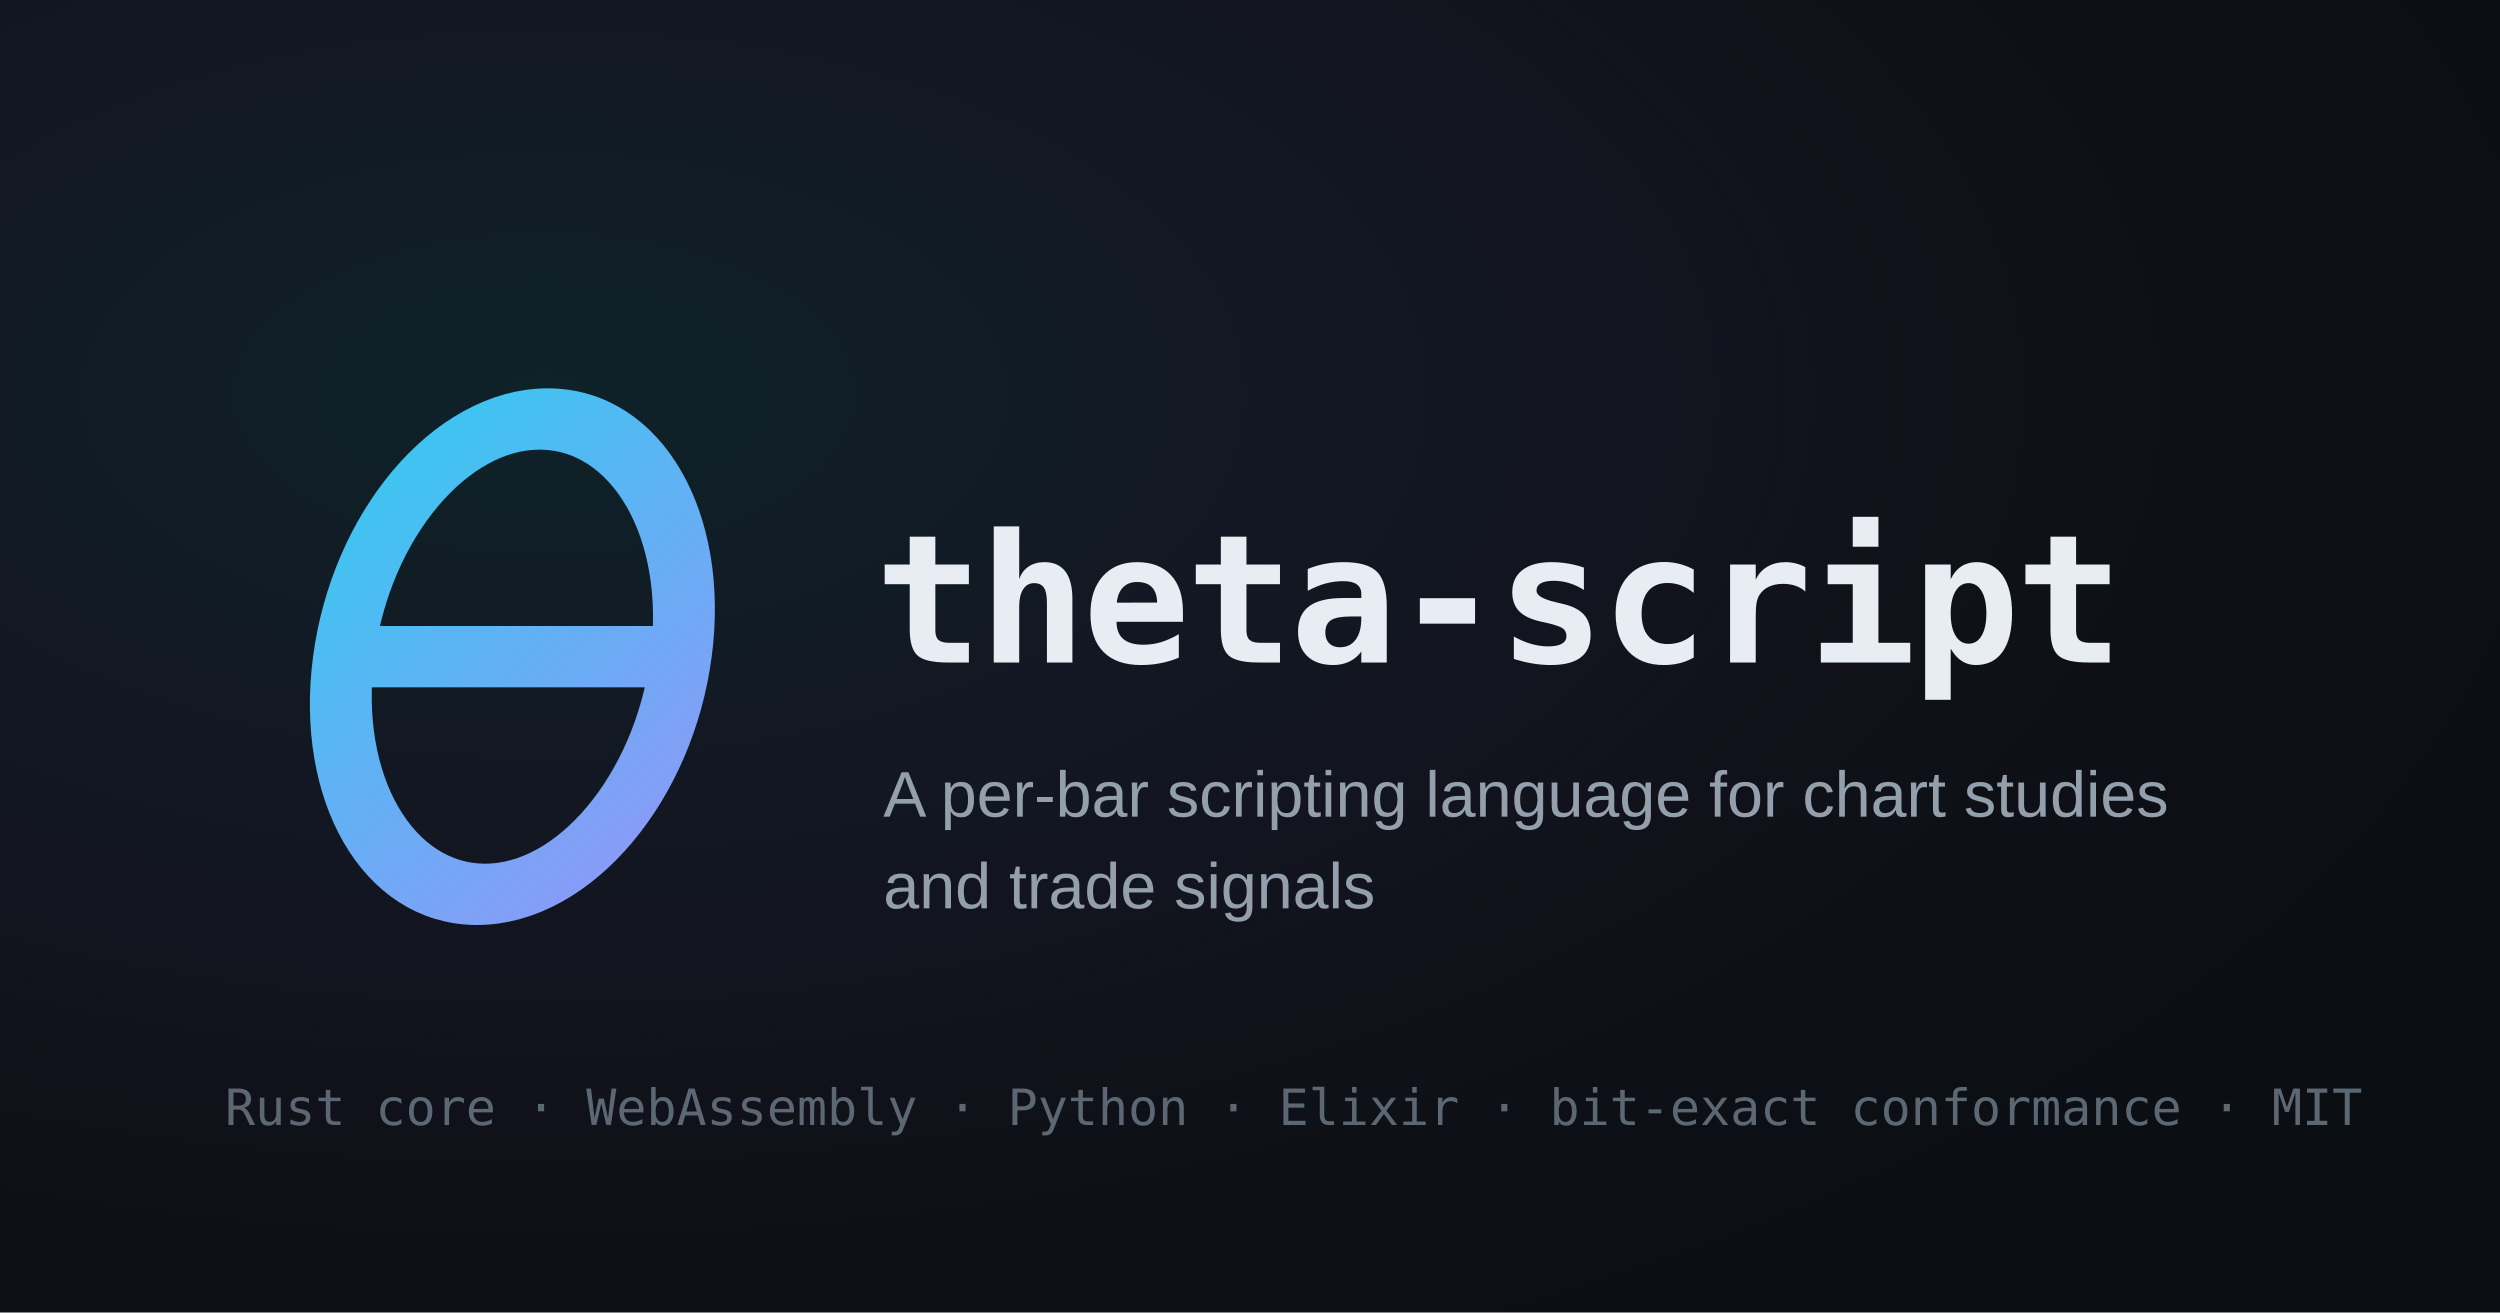
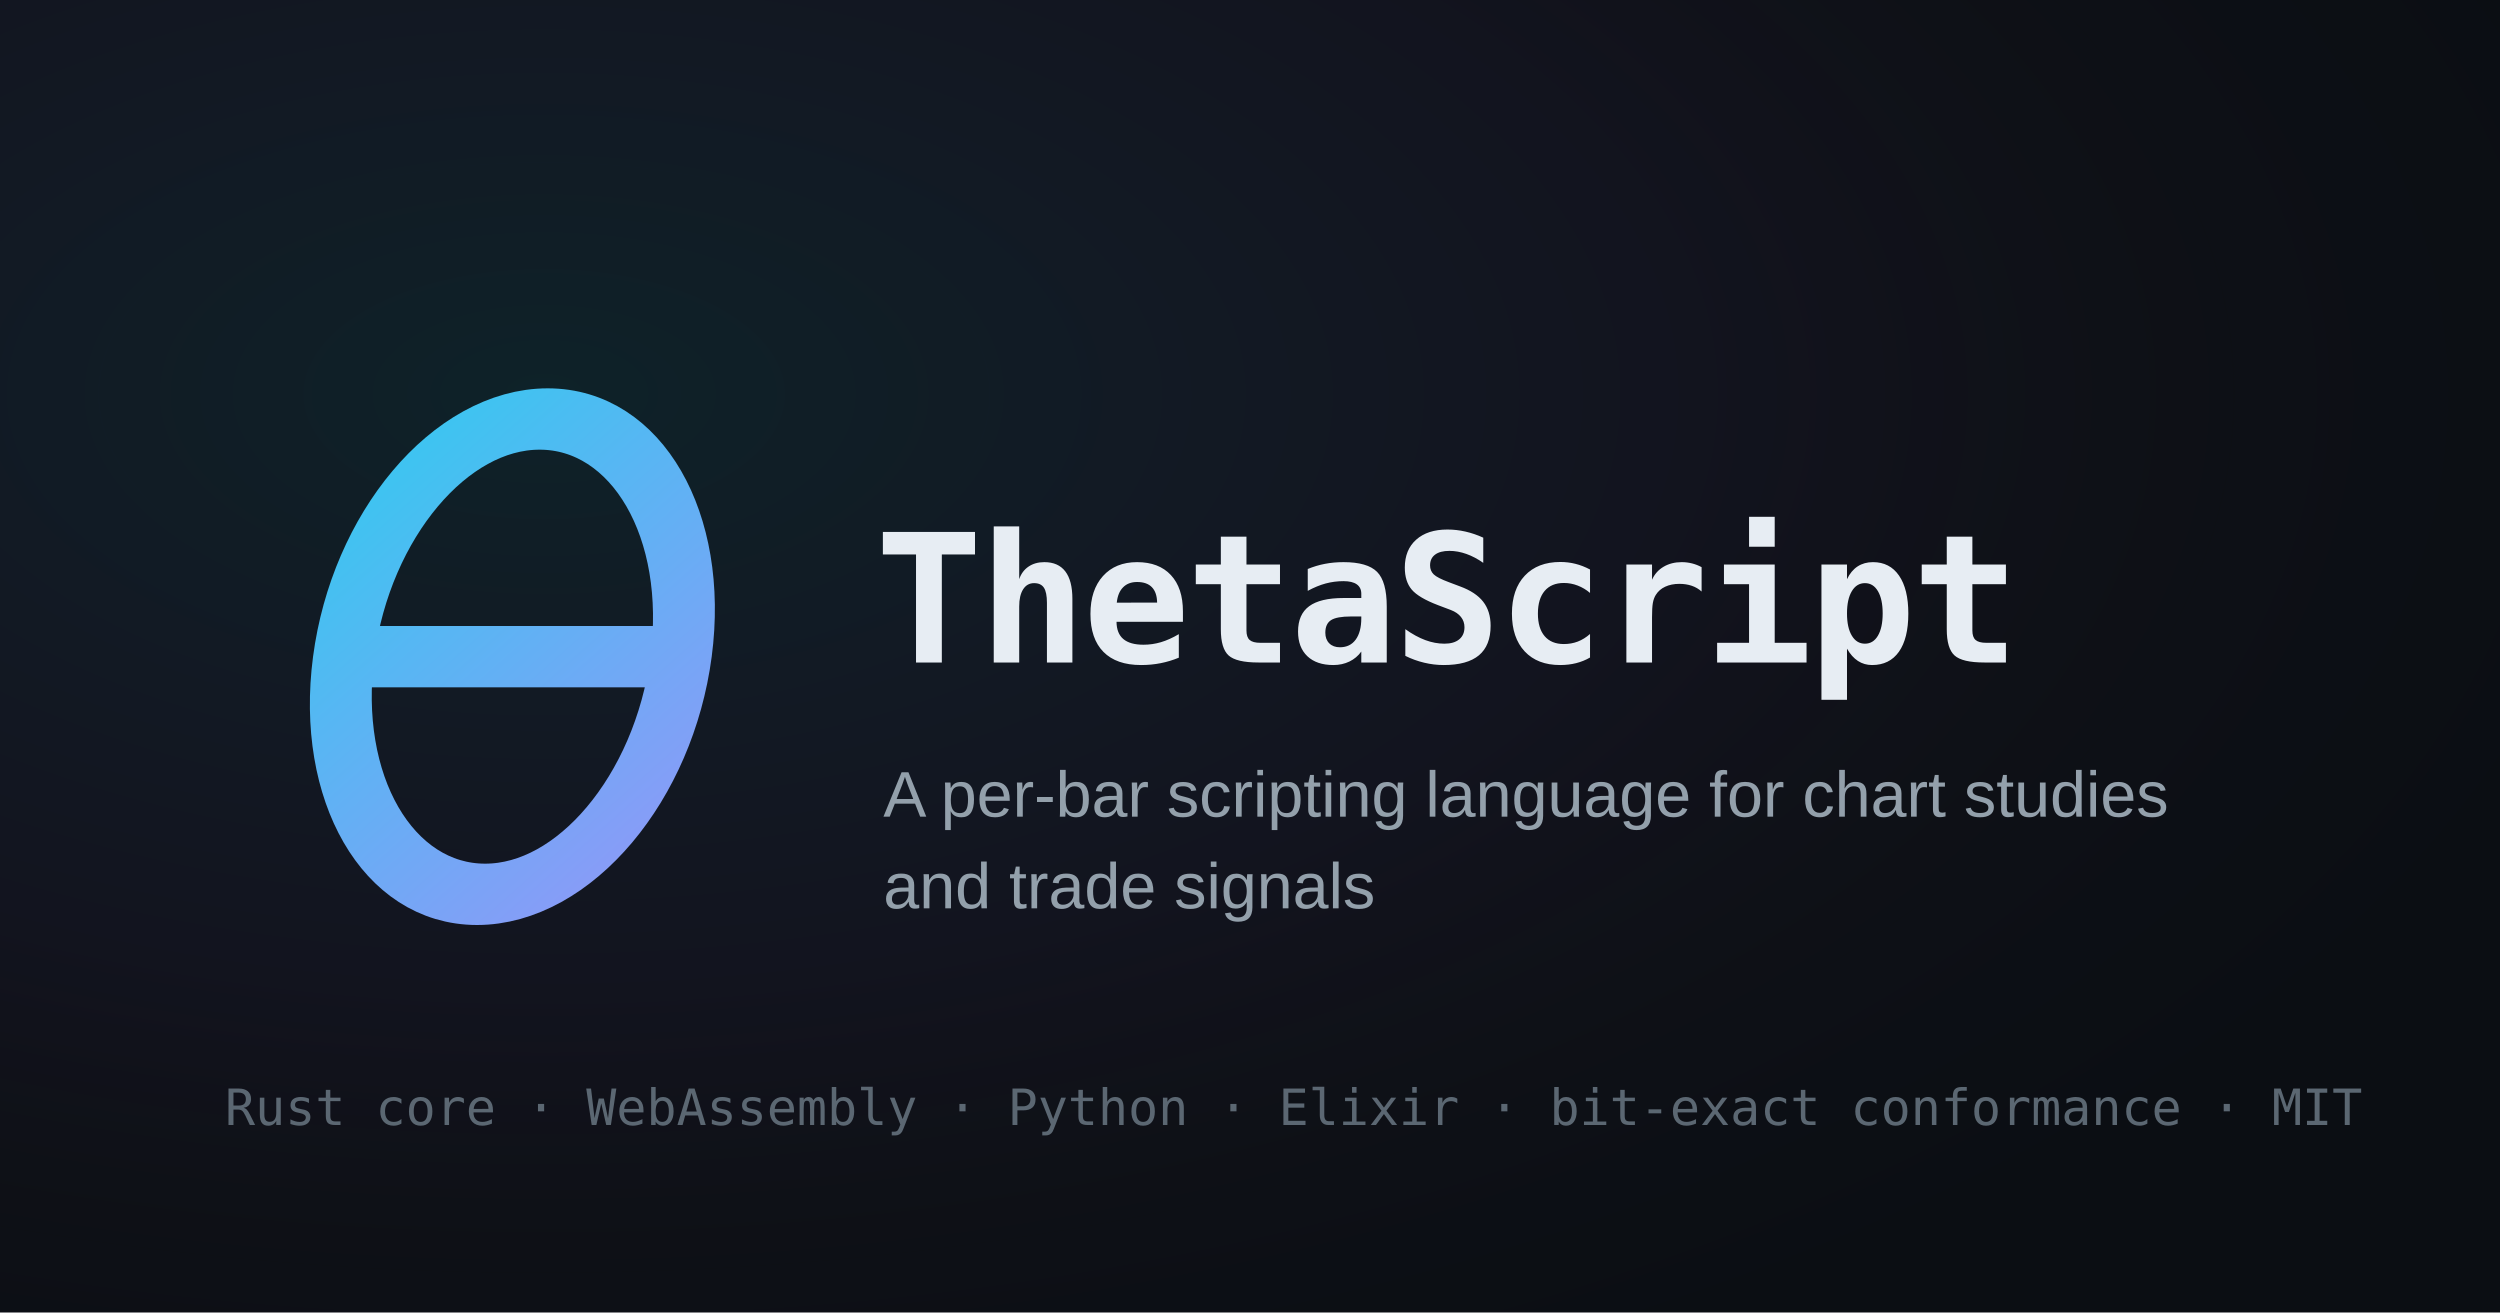
<svg xmlns="http://www.w3.org/2000/svg" width="1200" height="630" viewBox="0 0 1200 630">
  <defs>
    <linearGradient id="theta" x1="0" y1="0" x2="32" y2="32" gradientUnits="userSpaceOnUse">
      <stop offset="0" stop-color="#22d3ee" />
      <stop offset="1" stop-color="#a78bfa" />
    </linearGradient>
    <radialGradient id="glow" cx="0.22" cy="0.3" r="0.9">
      <stop offset="0" stop-color="#22d3ee" stop-opacity="0.10" />
      <stop offset="0.5" stop-color="#a78bfa" stop-opacity="0.05" />
      <stop offset="1" stop-color="#0b0e13" stop-opacity="0" />
    </radialGradient>
  </defs>
  <rect width="1200" height="630" fill="#0b0e13" />
  <rect width="1200" height="630" fill="url(#glow)" />
  <g transform="translate(108 168) scale(9.2)" fill="none" stroke="url(#theta)" stroke-width="3.2" stroke-linecap="round">
    <g transform="translate(2.1 0) skewX(-7.5)">
      <ellipse cx="15" cy="16" rx="8.8" ry="12.4" />
      <path d="M6.6 16h16.8" />
    </g>
  </g>
-   <text x="420" y="318" font-family="Menlo, 'SF Mono', Consolas, monospace" font-size="86" font-weight="700" fill="#e7edf3" letter-spacing="-2">theta-script</text>
+   <text x="420" y="318" font-family="Menlo, 'SF Mono', Consolas, monospace" font-size="86" font-weight="700" fill="#e7edf3" letter-spacing="-2">ThetaScript</text>
  <text x="424" y="392" font-family="-apple-system, 'Helvetica Neue', Arial, sans-serif" font-size="31" fill="#93a0ab">A per-bar scripting language for chart studies</text>
  <text x="424" y="436" font-family="-apple-system, 'Helvetica Neue', Arial, sans-serif" font-size="31" fill="#93a0ab">and trade signals</text>
  <text x="108" y="540" font-family="Menlo, 'SF Mono', Consolas, monospace" font-size="24" fill="#5b6772">Rust core · WebAssembly · Python · Elixir · bit-exact conformance · MIT</text>
</svg>
